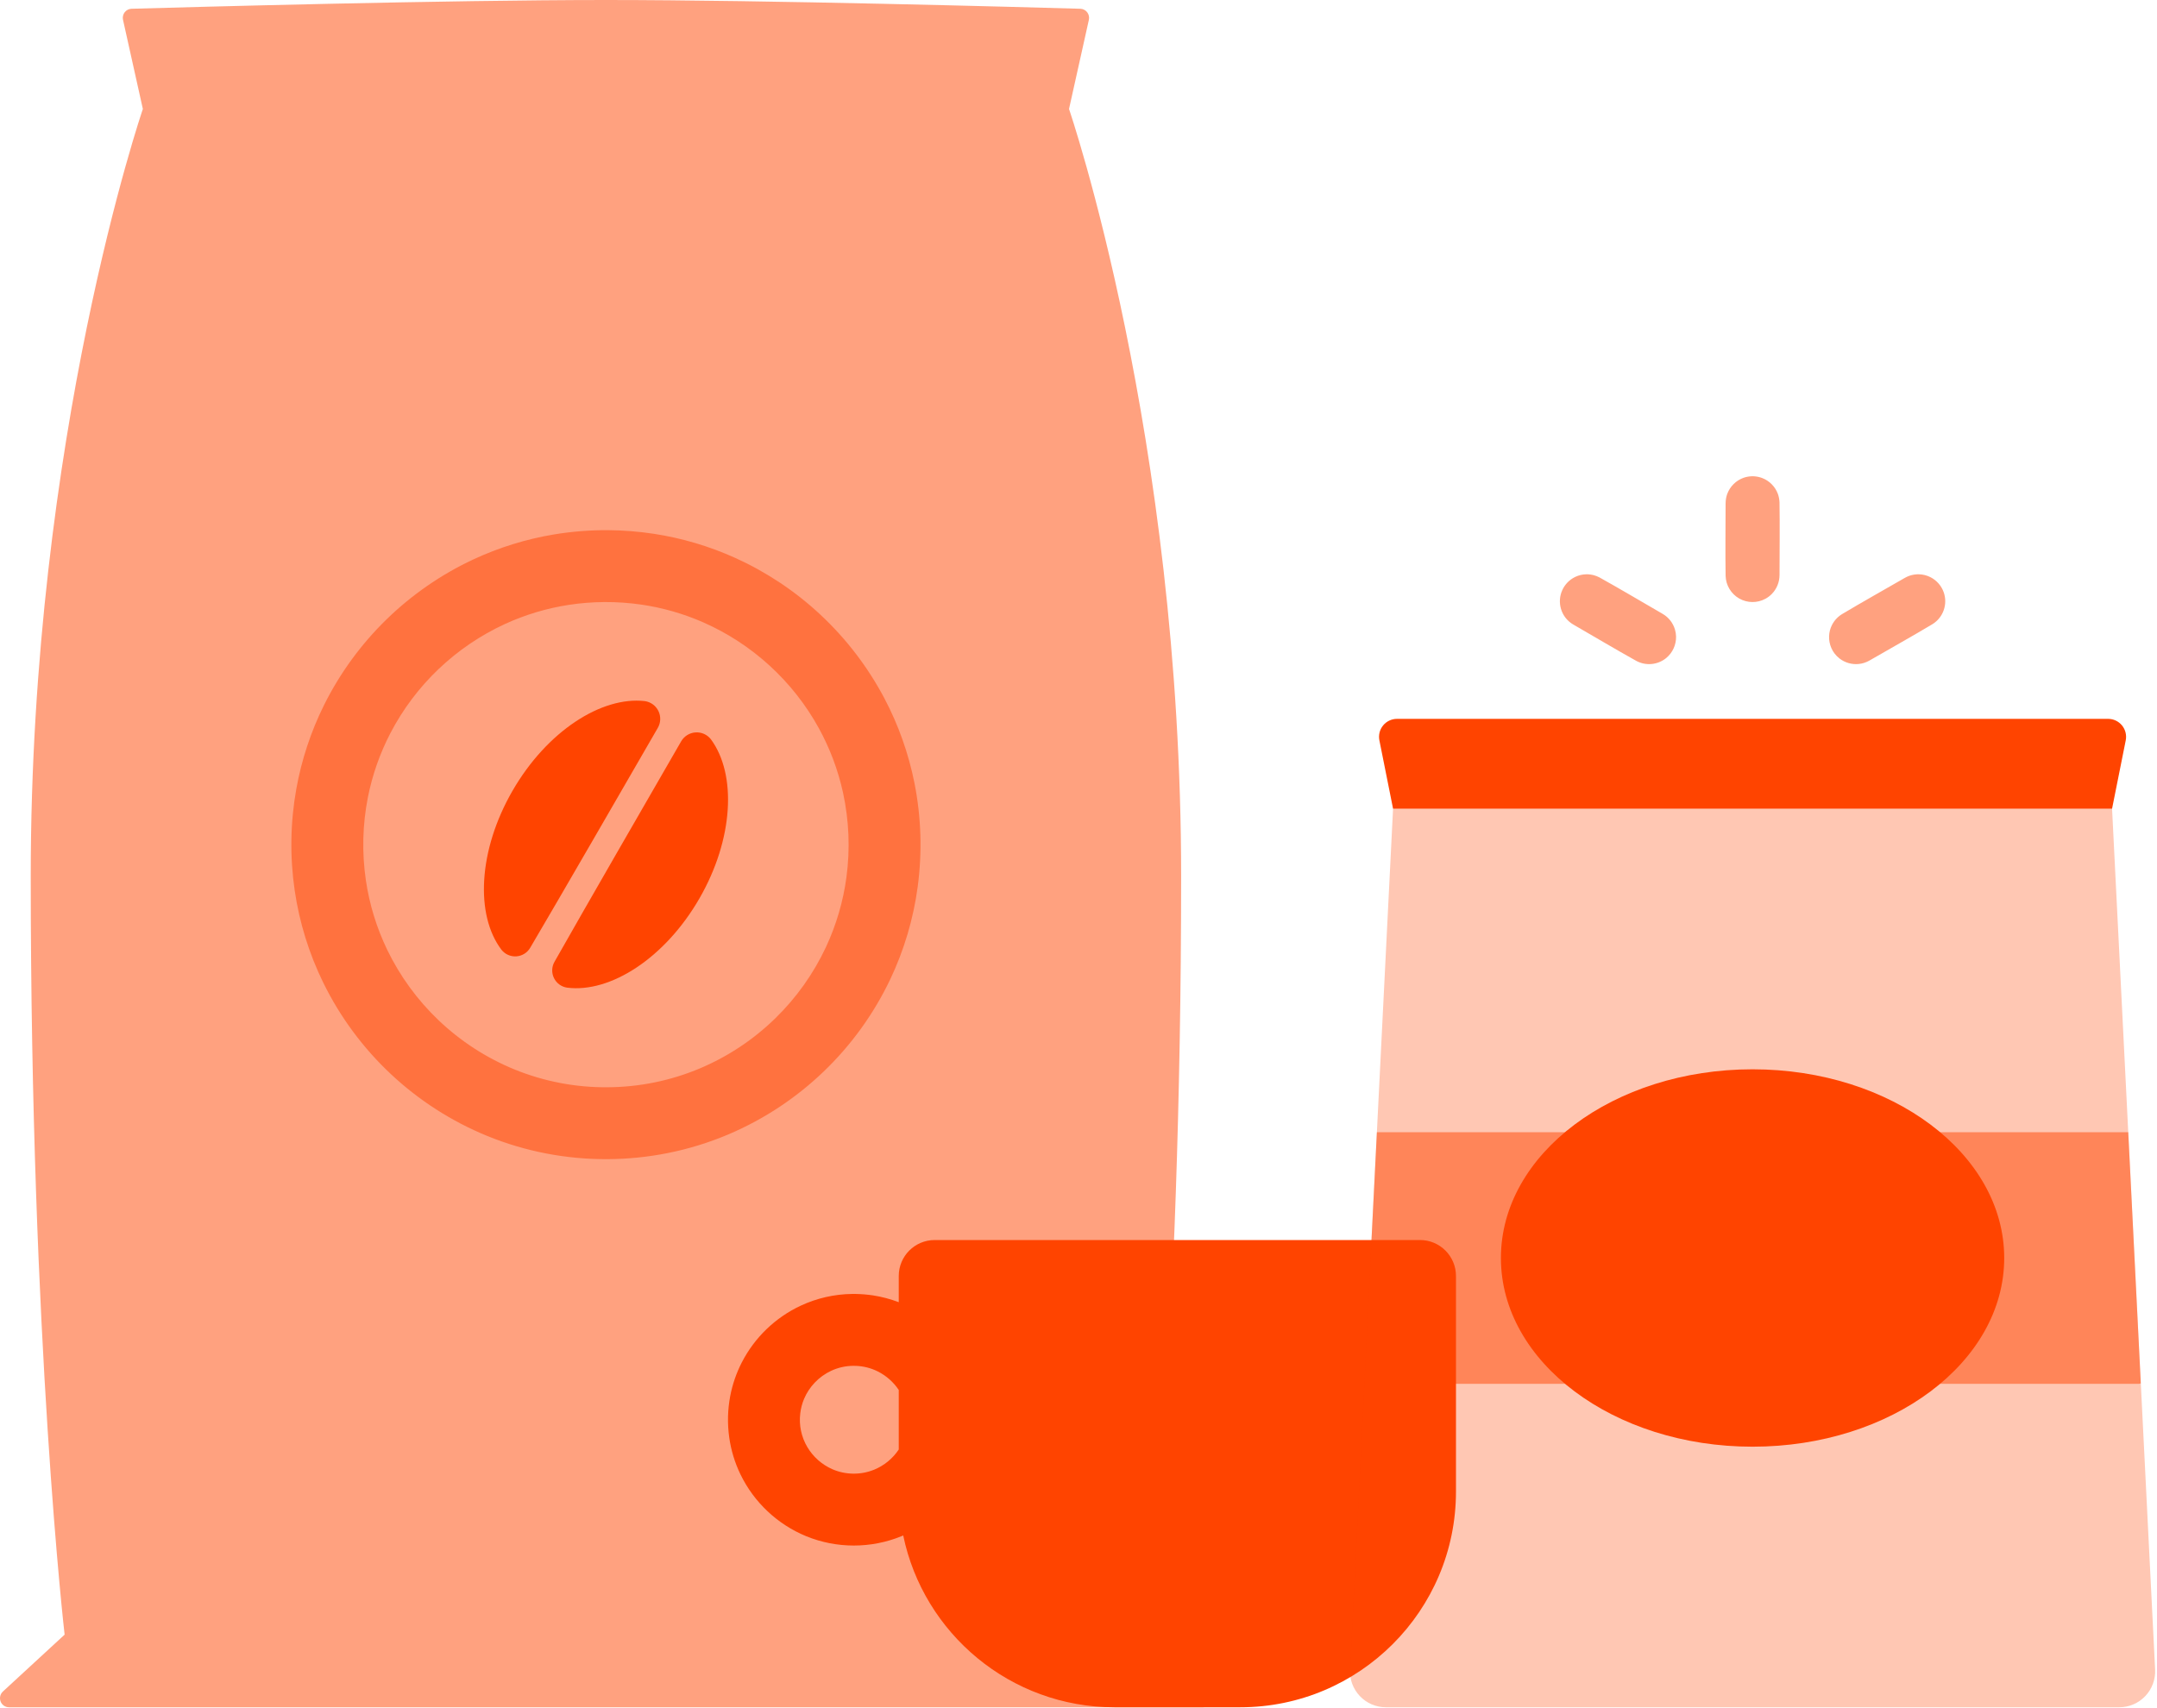
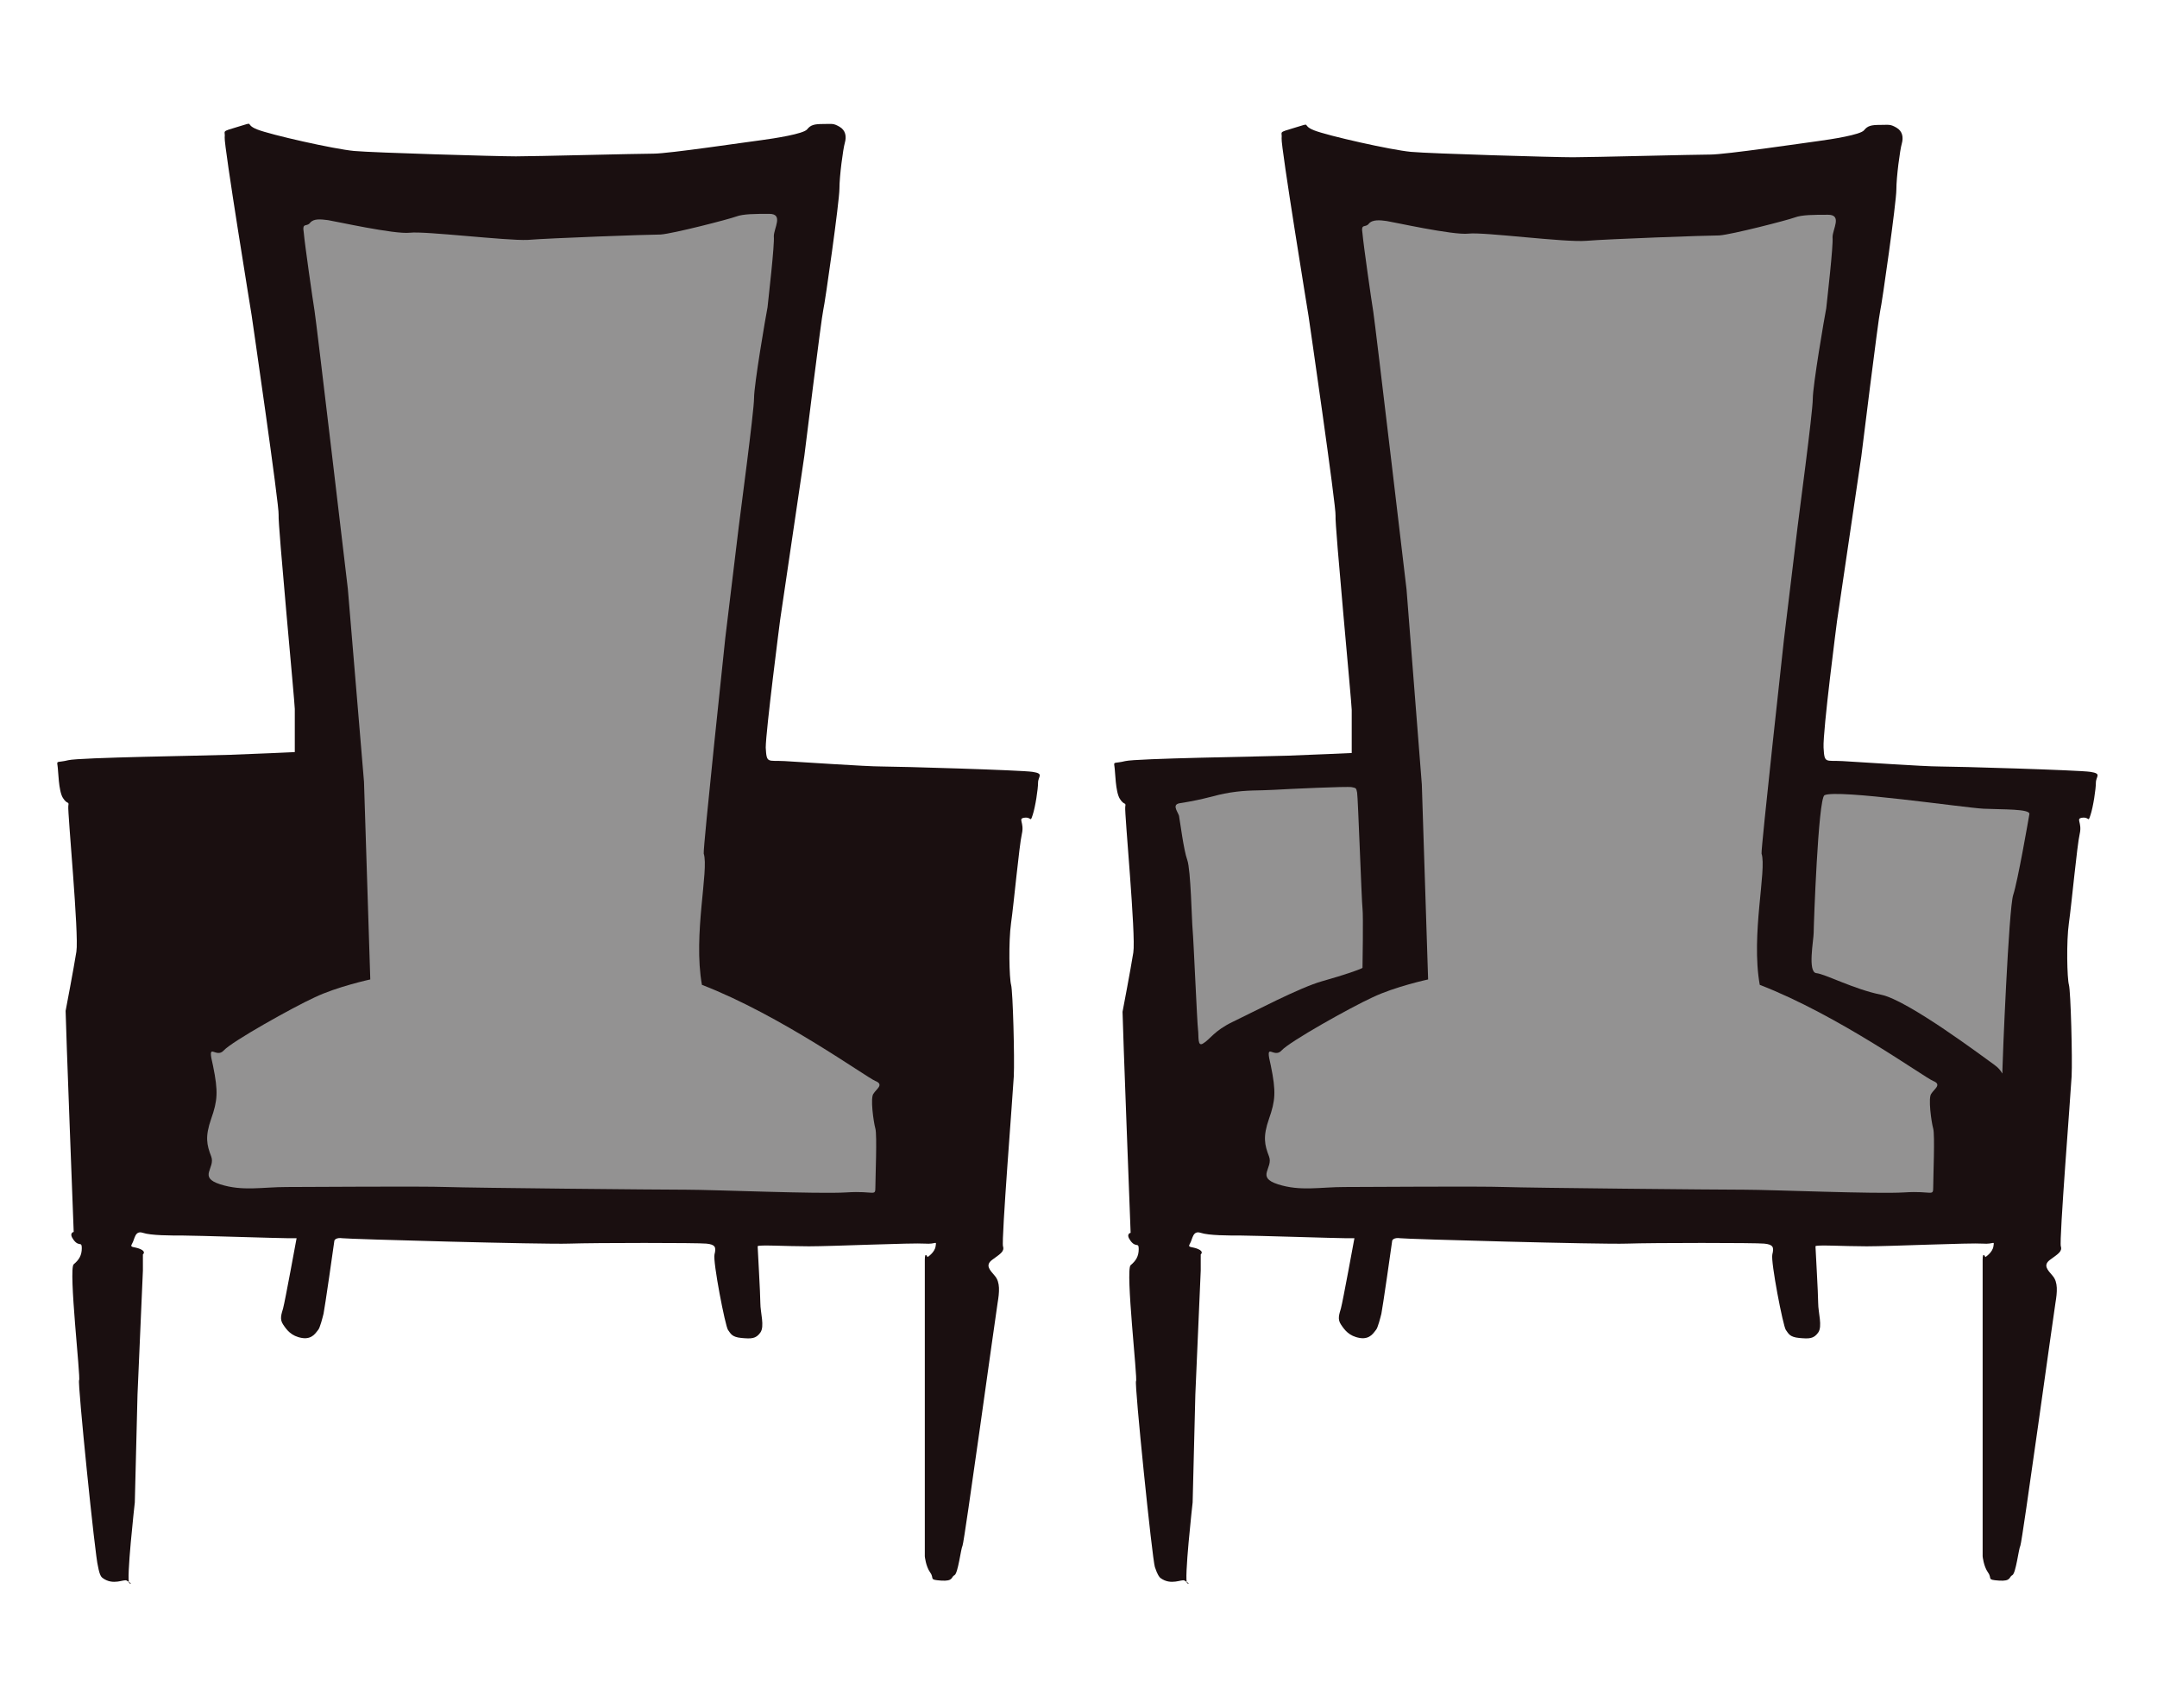
- <svg xmlns="http://www.w3.org/2000/svg" viewBox="0 0 240 190" fill-rule="evenodd" clip-rule="evenodd" stroke-linejoin="round" stroke-miterlimit="1.414">
-   <path fill="none" d="M0 0h240v190H0z" />
-   <clipPath id="a">
-     <path d="M0 0h240v190H0z" />
-   </clipPath>
-   <g clip-path="url(#a)" fill="#f40">
-     <path d="M67.42 0c17.84.002 46.565.797 52.787.975a.996.996 0 0 1 .761.391c.183.238.251.547.186.841l-2.209 9.921s12.475 36.373 12.475 85.399c0 51.875-3.768 84.388-3.768 84.388l6.862 6.328c.305.281.408.723.259 1.112a1 1 0 0 1-.933.645H1a.999.999 0 0 1-.932-.645 1.017 1.017 0 0 1 .258-1.112l6.863-6.328S3.42 149.402 3.42 97.527c0-49.026 12.475-85.399 12.475-85.399l-2.208-9.921a1.016 1.016 0 0 1 .185-.841.999.999 0 0 1 .761-.391C20.855.797 49.58.002 67.42 0z" fill-opacity=".5" />
-     <path d="M75.789 82.504a2 2 0 0 1 3.305-.236c2.89 3.909 2.535 11.121-1.281 17.732-3.817 6.611-9.886 10.524-14.707 9.915a1.938 1.938 0 0 1-1.404-2.889c2.985-5.292 11.049-19.26 14.087-24.522zm-2.598-1.5a1.997 1.997 0 0 0-1.448-2.98c-4.83-.548-10.898 3.365-14.715 9.976-3.817 6.611-4.171 13.823-1.234 17.694a1.94 1.94 0 0 0 3.205-.229c3.09-5.231 11.154-19.199 14.192-24.461z" />
-     <path d="M67.646 59.001a35.84 35.84 0 0 1 5.101.403 34.757 34.757 0 0 1 9.071 2.69 35.102 35.102 0 0 1 9.439 6.287 35.232 35.232 0 0 1 7.136 9.315 34.795 34.795 0 0 1 3.359 9.468c.75 3.782.869 7.688.358 11.51a34.796 34.796 0 0 1-3.052 10.303 35.178 35.178 0 0 1-18.02 17.271 34.727 34.727 0 0 1-6.781 2.083 35.11 35.11 0 0 1-6.611.668 34.87 34.87 0 0 1-13.45-2.587 35.15 35.15 0 0 1-18.229-17.053 34.824 34.824 0 0 1-3.176-10.249 35.304 35.304 0 0 1 .176-11.302 34.84 34.84 0 0 1 3.094-9.358 35.19 35.19 0 0 1 16.575-16.179 34.798 34.798 0 0 1 9.024-2.798 35.92 35.92 0 0 1 5.986-.472zm-.401 8c-1.32.012-2.637.111-3.942.311a26.788 26.788 0 0 0-7.132 2.138 27.194 27.194 0 0 0-12.725 12.125 26.821 26.821 0 0 0-2.51 7.145 27.276 27.276 0 0 0-.229 9.23 26.793 26.793 0 0 0 2.373 7.744 27.184 27.184 0 0 0 5.718 7.847 27.138 27.138 0 0 0 8.426 5.466 26.815 26.815 0 0 0 10.372 1.992 26.8 26.8 0 0 0 10.324-2.119 27.112 27.112 0 0 0 8.356-5.565 27.146 27.146 0 0 0 5.625-7.917 26.829 26.829 0 0 0 2.28-7.784 27.247 27.247 0 0 0-.379-9.387A26.823 26.823 0 0 0 91.086 81a27.198 27.198 0 0 0-12.865-11.751 26.795 26.795 0 0 0-6.851-1.962 27.64 27.64 0 0 0-4.125-.286z" fill-opacity=".5" fill-rule="nonzero" />
-     <path d="M158 138c2.208 0 4 1.792 4 4v24c0 13.246-10.754 24-24 24h-14c-11.575 0-21.247-8.212-23.503-19.122l-.207.087A14.007 14.007 0 0 1 95 172c-1.81 0-3.614-.35-5.29-1.035a14.092 14.092 0 0 1-7.329-6.898 13.924 13.924 0 0 1-1.245-4.11 14.102 14.102 0 0 1 .115-4.606c.248-1.293.681-2.55 1.282-3.722a14.072 14.072 0 0 1 6.553-6.32 13.92 13.92 0 0 1 5.733-1.308h.362c.653.013 1.304.062 1.95.16.98.15 1.943.406 2.869.76V142c0-2.208 1.792-4 4-4h54zm-58 16.686a6.092 6.092 0 0 0-2.342-2.066 5.908 5.908 0 0 0-2.421-.615c-.106-.004-.211-.005-.316-.004a5.913 5.913 0 0 0-2.449.556 6.045 6.045 0 0 0-1.814 1.307 6.022 6.022 0 0 0-1.19 1.807 5.913 5.913 0 0 0-.428 1.632 5.94 5.94 0 0 0 .787 3.737 6.084 6.084 0 0 0 2.778 2.463c.729.319 1.52.486 2.315.496a5.99 5.99 0 0 0 2.343-.44 6.056 6.056 0 0 0 2.737-2.245v-6.628z" />
+ <svg xmlns="http://www.w3.org/2000/svg" version="1.1" x="0px" y="0px" viewBox="0 0 240 190" style="enable-background:new 0 0 240 190;" xml:space="preserve">
+   <style type="text/css">
+ 	.st0{display:none;}
+ 	.st1{display:inline;}
+ 	.st2{fill-rule:evenodd;clip-rule:evenodd;fill:#282827;}
+ 	.st3{fill-rule:evenodd;clip-rule:evenodd;fill:#A80B0B;}
+ 	.st4{fill-rule:evenodd;clip-rule:evenodd;fill:#AE2024;}
+ 	.st5{fill-rule:evenodd;clip-rule:evenodd;fill:none;stroke:#3F4040;stroke-miterlimit:10;}
+ 	.st6{opacity:0.53;fill-rule:evenodd;clip-rule:evenodd;fill:#660000;}
+ 	.st7{fill:none;stroke:#3F4040;stroke-miterlimit:10;}
+ 	.st8{fill-rule:evenodd;clip-rule:evenodd;fill:#939292;}
+ 	.st9{fill-rule:evenodd;clip-rule:evenodd;fill:#1A0F10;}
+ </style>
+   <g id="Layer_1" class="st0">
+     <g class="st1">
+       <path class="st2" d="M132.2,172.9c1.2,0.9,2.1,0.7,2.4,0.5c1-0.5,1.1-0.9,1.1-1.7c0-2.4,0-7,0-7l0.3-11.6l0.6-13.3V138    c0,0,0-0.4-0.3-0.6c-0.6-0.4-1.2-0.1-0.9-0.6s0.3-1.4,1.2-1.2s3,0.3,4.4,0.3c1.4,0,10.4,0.3,11.3,0.3c1,0,0.9,0,0.9,0    s-1.2,6.9-1.5,7.5c-0.2,0.6-0.4,1.1,0,1.7c0.4,0.6,0.8,1.2,2,1.5s1.5-0.7,1.7-0.9c0.2-0.2,0.5-1.3,0.6-1.7    c0.1-0.4,1.2-7.7,1.2-7.8c0-0.1,0.2-0.3,0.9-0.3c0.7,0.1,21.5,0.7,24.4,0.6c2.9-0.1,13.8-0.1,14.8,0c1,0.1,1.1,0.4,0.9,1.2    s1.1,7.8,1.5,8.1c0.3,0.4,0.4,0.8,1.5,0.9c1,0.1,1.5,0.1,2-0.6c0.5-0.7,0-2.1,0-3.2c0-1-0.3-5.9-0.3-6.1c0-0.2,3,0,5.5,0    c2.5,0,11.2-0.4,12.5-0.3c1.2,0.1,1.2-0.3,1.2,0.3s-0.7,1.1-0.7,1.1s-0.4,0.2-0.4,0.4c0,0.9,0,31.9,0,31.9s-0.1,1.1,0.3,1.7    c0.4,0.6,0.6,0.8,1.4,0.9c1.3,0.2,1.5-0.5,1.8-0.8c0.3-0.3,0.5-2.4,0.5-3c0-0.5,3.5-25,3.8-26.1c0.2-1.1,0.3-2.3-0.3-2.9    c-0.6-0.6-1.1-1.2-0.3-1.7c0.8-0.5,1.2-1.2,1.1-1.9c0-0.6,1.1-16,1.2-17.8s-0.1-9.2-0.3-9.9s-0.2-4.7,0-6.7c0.2-2,0.8-8.3,1.2-9.6    c0.3-1.2-0.5-1.6,0.3-1.7c0.8-0.1,0.6,0.5,0.9-0.3c0.3-0.8,0.6-2.8,0.6-3.5c0-0.7,0.7-0.9-0.6-1.2c-1.2-0.2-14.5-0.6-16.2-0.6    c-1.7,0-8.6-0.5-10.4-0.6s-1.9,0.3-2-1.5c-0.1-1.7,1.5-13.6,1.5-13.6l2.6-17.7c0,0,1.8-14.9,2-15.7s1.7-11.7,1.7-13.1    c0-1.4,0.4-4.2,0.6-4.9c0.2-0.7,0.1-1.4-0.6-1.7c-0.7-0.4-0.8-0.3-1.7-0.3s-1.3,0.1-1.7,0.6c-0.4,0.5-3.4,1-4.9,1.2    c-1.5,0.2-9.9,1.4-11.6,1.5S178.6,20,176.5,20c-2,0-15.3-0.4-17.4-0.6s-9-1.8-10.4-2.3c-1.5-0.6-0.1-0.8-2-0.3    c-1.9,0.6-1.3,0.4-1.5,1.2c-0.1,0.7,2.9,19.1,2.9,19.1s3,20.6,2.9,21.5c-0.1,0.9,1.7,20.2,1.7,20.9c0,0.7,0,4.6,0,4.6    s-4.2,0.2-7,0.3c-2.8,0.1-16.2,0.3-17.4,0.6c-1.2,0.3-1.3,0-1.2,0.6c0.1,0.6,0.1,2.7,0.6,3.5s0.7,0.3,0.6,0.9s1.2,13.8,0.9,15.7    c-0.3,1.8-1.2,6.4-1.2,6.4c0,1.1,0.8,22.2,0.8,22.2s0,1.7-0.1,2.3c-0.1,0.9,1.1,0.3,1,1c0,0.8-0.3,1.3-0.9,1.7    c-0.6,0.5,0.8,12.3,0.6,12.5c-0.2,0.2,1.7,19.1,2,20S132.1,172.8,132.2,172.9z" />
+       <path class="st3" d="M134.8,88.5c2.9-0.5,3.5-0.8,5.3-1.1c1.8-0.3,2.8-0.2,4.4-0.3c1.6-0.1,7.6-0.3,8-0.3c0.5,0.1,0.5,0.1,0.6,0.6    c0.1,0.5,0.5,11.2,0.6,11.9c0,0.7,0,6,0,6.1c0,0.1-1.8,0.8-4.2,1.4s-7.2,3.2-9.1,4.2c-2,0.9-2.4,1.8-3,2.2    c-0.6,0.4-0.5-0.7-0.6-1.4c-0.1-0.7-0.4-9.3-0.6-10.3c-0.1-1-0.2-6.2-0.6-7.2c-0.4-1-0.8-4-0.8-4.4    C134.7,89.5,134,88.7,134.8,88.5z" />
+       <path class="st3" d="M201.9,87.7c1.3-0.6,14.4,1.3,16.4,1.4c1.9,0.1,4.8,0,4.7,0.6c-0.1,0.5-1.2,6.9-1.7,8.3    c-0.5,1.4-1.1,17.3-1.1,18c0,0.7,0.1,0.1-0.8-0.6s-8.8-6.7-11.6-7.2c-2.8-0.6-5.7-2.1-6.7-2.2c-0.9-0.1-0.3-3.4-0.3-4.2    C200.8,101.1,201.3,88,201.9,87.7z" />
+       <path class="st4" d="M157.3,106.3c0,0-4.2,0.8-7,2c-2.8,1.1-10.5,4.9-11.5,5.9c-1,1-2.1-1.2-1.4,1.7c0.7,2.9,0.5,3.8-0.3,5.9    s-0.5,2.9,0,4.2c0.5,1.3-1.7,2.3,1.1,3.1c2.8,0.8,5.4,0.3,8.4,0.3c3,0,16.9-0.1,20.1,0c3.2,0.1,26.9,0.3,30.2,0.3    c3.3,0,16.6,0.5,20.1,0.3s3.7,0.5,3.6-0.6c0-1,0.3-5.8,0-6.4c-0.3-0.7-0.6-3.5-0.3-3.9c0.3-0.5,1.4-1,0.3-1.4    c-1.1-0.4-11.9-7.3-21.8-10.6c-1.1-5.6,0.8-12.7,0.3-14.5c-0.1-0.3,2.8-23.8,2.8-23.8s1.6-11.5,1.7-12.3s2-12.8,2-14.3    c0-1.5,1.5-9.1,1.7-10.1c0.2-1,0.9-7,0.8-7.8s1.2-2.5-0.6-2.5c-1.8,0-3.3,0-4.2,0.3c-0.9,0.3-7.9,1.9-9.5,2    c-1.6,0-14.1,0.4-16.8,0.6c-2.7,0.1-12.9-1-14.8-0.8s-9.5-1.3-10.3-1.4c-0.9-0.1-1.8-0.2-2.2,0.3c-0.4,0.5-1-0.1-0.8,1.1    c0.1,1.2,1.2,7.5,1.4,8.7c0.2,1.2,4.2,30.8,4.2,30.8l2,21.5L157.3,106.3z" />
+       <path class="st5" d="M158.3,106.2c0,0-3.5,0.7-6.4,1.9c-2.7,1-4.4,1.9-7.7,3.7c-0.6,0.3-3.7,1.5-3.8,4.5c-0.2,2.9,0.1,2.7,0.2,4.8    c0.1,2.5,0,2.6,0,3.9c0,1.1,0.2,1.9,0.4,2.4c0.1,0.2,0.3,0.5,0.6,0.5c3.6,0.3,6.5,0.1,9.3,0.1c2.8,0,13.1,0.1,16.1,0.2    c3,0.1,24.4,0.3,27.5,0.3s14.9,0.1,18.1,0c2.5,0,3.1-0.2,3.1-0.4c-0.1-1.5-0.2-4.6-0.2-5.8c0-0.9,0-3.4-0.1-4.1    c0-0.9,0.3-1.8-0.7-2.2c-1-0.4-9.5-6.3-18.4-9.5c-1-5.4,0.8-12.3,0.3-14.1c-0.1-0.3,2.5-23.1,2.5-23.1s1.5-11.1,1.5-12    c0.1-0.8,1.8-12.4,1.8-13.9c0-1.5,1.4-8.8,1.5-9.8c0.1-1,0.8-6.8,0.8-7.6s1.1-2.4-0.5-2.4c-1.6,0-3,0-3.8,0.3    c-0.9,0.3-7.2,1.9-8.6,1.9s-12.8,0.4-15.3,0.5c-2.4,0.1-11.7-1-13.5-0.8s-8.6-1.3-9.4-1.4c-0.8-0.1-1.7-0.2-2,0.3    c-0.4,0.5-0.9-0.1-0.8,1.1c0.1,1.2,1.1,7.2,1.3,8.4c0.2,1.2,3.8,29.9,3.8,29.9l1.8,20.9L158.3,106.2z" />
+       <path class="st6" d="M215.5,127.5c0,0.5-0.4,0.9-0.9,0.9l-72.9-0.6c-0.5,0-0.9-0.4-0.9-0.9l-0.3-8.7c0-0.4,0.3-0.7,0.7-0.7H214    c0.6,0,1.2,0.5,1.2,1.1L215.5,127.5z" />
+       <line class="st7" x1="142.7" y1="121.3" x2="212.4" y2="121.3" />
+       <line class="st7" x1="160.5" y1="106.1" x2="193.6" y2="106.3" />
+       <line class="st7" x1="143" y1="124.8" x2="212.7" y2="124.8" />
+     </g>
+     <g class="st1">
+       <path class="st2" d="M14.1,172.9c1.2,0.9,2.1,0.7,2.4,0.5c1-0.5,1.1-0.9,1.1-1.7c0-2.4,0-7,0-7l0.3-11.6l0.6-13.3V138    c0,0,0-0.4-0.3-0.6c-0.6-0.4-1.2-0.1-0.9-0.6c0.3-0.5,0.3-1.4,1.2-1.2c0.8,0.3,3,0.3,4.4,0.3c1.4,0,10.4,0.3,11.3,0.3    c1,0,0.9,0,0.9,0s-1.2,6.9-1.5,7.5c-0.2,0.6-0.4,1.1,0,1.7c0.4,0.6,0.8,1.2,2,1.5s1.5-0.7,1.7-0.9c0.2-0.2,0.5-1.3,0.6-1.7    s1.2-7.7,1.2-7.8c0-0.1,0.2-0.3,0.9-0.3c0.7,0.1,21.5,0.7,24.4,0.6c2.9-0.1,13.8-0.1,14.8,0c1,0.1,1.1,0.4,0.9,1.2    c-0.2,0.8,1.1,7.8,1.5,8.1c0.3,0.4,0.4,0.8,1.5,0.9c1,0.1,1.5,0.1,2-0.6c0.5-0.7,0-2.1,0-3.2c0-1-0.3-5.9-0.3-6.1c0-0.2,3,0,5.5,0    s11.2-0.4,12.5-0.3s1.2-0.3,1.2,0.3c-0.1,0.6-0.7,1.1-0.7,1.1s-0.4,0.2-0.4,0.4c0,0.9,0,31.9,0,31.9s-0.1,1.1,0.3,1.7    c0.4,0.6,0.6,0.8,1.4,0.9c1.3,0.2,1.5-0.5,1.8-0.8c0.3-0.3,0.5-2.4,0.5-3c0-0.5,3.5-25,3.8-26.1c0.2-1.1,0.3-2.3-0.3-2.9    c-0.6-0.6-1.1-1.2-0.3-1.7s1.2-1.2,1.1-1.9c0-0.6,1.1-16,1.2-17.8c0.1-1.9-0.1-9.2-0.3-9.9s-0.2-4.7,0-6.7c0.2-2,0.8-8.3,1.2-9.6    s-0.5-1.6,0.3-1.7c0.8-0.1,0.6,0.5,0.9-0.3c0.3-0.8,0.6-2.8,0.6-3.5c0-0.7,0.7-0.9-0.6-1.2c-1.2-0.2-14.5-0.6-16.2-0.6    s-8.6-0.5-10.4-0.6s-1.9,0.3-2-1.5c-0.1-1.7,1.5-13.6,1.5-13.6l2.6-17.7c0,0,1.8-14.9,2-15.7c0.2-0.8,1.7-11.7,1.7-13.1    c0-1.4,0.4-4.2,0.6-4.9c0.2-0.7,0.1-1.4-0.6-1.7c-0.7-0.4-0.8-0.3-1.7-0.3c-0.9,0-1.3,0.1-1.7,0.6c-0.4,0.5-3.4,1-4.9,1.2    s-9.9,1.4-11.6,1.5c-1.7,0-12.8,0.3-14.8,0.3c-2,0-15.3-0.4-17.4-0.6c-2.1-0.2-9-1.8-10.4-2.3c-1.5-0.6-0.1-0.8-2-0.3    s-1.3,0.4-1.5,1.2c-0.1,0.7,2.9,19.1,2.9,19.1s3,20.6,2.9,21.5c-0.1,0.9,1.7,20.2,1.7,20.9c0,0.7,0,4.6,0,4.6s-4.2,0.2-7,0.3    c-2.8,0.1-16.2,0.3-17.4,0.6s-1.3,0-1.2,0.6c0.1,0.6,0.1,2.7,0.6,3.5s0.7,0.3,0.6,0.9c-0.1,0.6,1.2,13.8,0.9,15.7    c-0.3,1.8-1.2,6.4-1.2,6.4c0,1.1,0.8,22.2,0.8,22.2s0,1.7-0.1,2.3c-0.1,0.9,1.1,0.3,1,1c0,0.8-0.3,1.3-0.9,1.7    c-0.6,0.5,0.8,12.3,0.6,12.5c-0.2,0.2,1.7,19.1,2,20C13.8,172.6,14,172.8,14.1,172.9z" />
+       <path class="st3" d="M16.7,88.5c2.9-0.5,3.5-0.8,5.3-1.1c1.8-0.3,2.8-0.2,4.4-0.3s7.6-0.3,8-0.3S35,87,35,87.4    c0.1,0.5,0.5,11.2,0.6,11.9c0,0.7,0,6,0,6.1c0,0.1-1.8,0.8-4.2,1.4s-7.2,3.2-9.1,4.2c-2,0.9-2.4,1.8-3,2.2s-0.5-0.7-0.6-1.4    s-0.4-9.3-0.6-10.3c-0.1-1-0.2-6.2-0.6-7.2c-0.4-1-0.8-4-0.8-4.4C16.7,89.5,15.9,88.7,16.7,88.5z" />
+       <path class="st3" d="M83.9,87.7c1.3-0.6,14.4,1.3,16.4,1.4s4.8,0,4.7,0.6c-0.1,0.5-1.2,6.9-1.7,8.3c-0.5,1.4-1.1,17.3-1.1,18    c0,0.7,0.1,0.1-0.8-0.6c-0.9-0.7-8.8-6.7-11.6-7.2c-2.8-0.6-5.7-2.1-6.7-2.2c-0.9-0.1-0.3-3.4-0.3-4.2    C82.8,101.1,83.2,88,83.9,87.7z" />
+       <path class="st4" d="M39.2,106.3c0,0-4.2,0.8-7,2c-2.8,1.1-10.5,4.9-11.5,5.9c-1,1-2.1-1.2-1.4,1.7c0.7,2.9,0.5,3.8-0.3,5.9    s-0.5,2.9,0,4.2s-1.7,2.3,1.1,3.1s5.4,0.3,8.4,0.3s16.9-0.1,20.1,0c3.2,0.1,26.9,0.3,30.2,0.3c3.3,0,16.6,0.5,20.1,0.3    s3.7,0.5,3.6-0.6c0-1,0.3-5.8,0-6.4c-0.3-0.7-0.6-3.5-0.3-3.9c0.3-0.5,1.4-1,0.3-1.4c-1.1-0.4-11.9-7.3-21.8-10.6    c-1.1-5.6,0.8-12.7,0.3-14.5C81.1,92,84,68.5,84,68.5s1.6-11.5,1.7-12.3s2-12.8,2-14.3c0-1.5,1.5-9.1,1.7-10.1    c0.2-1,0.9-7,0.8-7.8c0-0.9,1.2-2.5-0.6-2.5c-1.8,0-3.3,0-4.2,0.3c-0.9,0.3-7.9,1.9-9.5,2s-14.1,0.4-16.8,0.6s-12.9-1-14.8-0.8    s-9.5-1.3-10.3-1.4c-0.9-0.1-1.8-0.2-2.2,0.3c-0.4,0.5-1-0.1-0.8,1.1s1.2,7.5,1.4,8.7c0.2,1.2,4.2,30.8,4.2,30.8l2,21.5    L39.2,106.3z" />
+       <path class="st5" d="M40.3,106.2c0,0-3.5,0.7-6.4,1.9c-2.7,1-4.4,1.9-7.7,3.7c-0.6,0.3-3.7,1.5-3.8,4.5c-0.2,2.9,0.1,2.7,0.2,4.8    c0.1,2.5,0,2.6,0,3.9c0,1.1,0.2,1.9,0.4,2.4c0.1,0.2,0.3,0.5,0.6,0.5c3.6,0.3,6.5,0.1,9.3,0.1c2.8,0,13.1,0.1,16.1,0.2    c3,0.1,24.4,0.3,27.5,0.3s14.9,0.1,18.1,0c2.5,0,3.1-0.2,3.1-0.4c-0.1-1.5-0.2-4.6-0.2-5.8c0-0.9,0-3.4-0.1-4.1    c0-0.9,0.3-1.8-0.7-2.2c-1-0.4-9.5-6.3-18.4-9.5c-1-5.4,0.8-12.3,0.3-14.1c-0.1-0.3,2.5-23.1,2.5-23.1s1.5-11.1,1.5-12    c0.1-0.8,1.8-12.4,1.8-13.9c0-1.5,1.4-8.8,1.5-9.8c0.1-1,0.8-6.8,0.8-7.6s1.1-2.4-0.5-2.4c-1.6,0-3,0-3.8,0.3    c-0.9,0.3-7.2,1.9-8.6,1.9c-1.5,0-12.8,0.4-15.3,0.5c-2.4,0.1-11.7-1-13.5-0.8s-8.6-1.3-9.4-1.4c-0.8-0.1-1.7-0.2-2,0.3    c-0.4,0.5-0.9-0.1-0.8,1.1c0.1,1.2,1.1,7.2,1.3,8.4c0.2,1.2,3.8,29.9,3.8,29.9l1.8,20.9L40.3,106.2z" />
+       <path class="st6" d="M97.5,127.5c0,0.5-0.4,0.9-0.9,0.9l-72.9-0.6c-0.5,0-0.9-0.4-0.9-0.9l-0.3-8.7c0-0.4,0.3-0.7,0.7-0.7h72.7    c0.6,0,1.2,0.5,1.2,1.1L97.5,127.5z" />
+       <line class="st7" x1="24.7" y1="121.3" x2="94.4" y2="121.3" />
+       <line class="st7" x1="42.4" y1="106.1" x2="75.6" y2="106.3" />
+       <line class="st7" x1="25" y1="124.8" x2="94.7" y2="124.8" />
+     </g>
+   </g>
+   <g id="Layer_2">
+     <path class="st8" d="M28.5,91.9c3.2-0.5,3.8-0.9,5.7-1.2c1.9-0.3,3.1-0.2,4.8-0.3s8.2-0.4,8.7-0.3c0.5,0.1,0.5,0.1,0.6,0.6   c0.1,0.5,0.5,12.1,0.6,12.9c0.1,0.8,0,6.5,0,6.6s-2,0.8-4.5,1.5c-2.5,0.7-7.8,3.5-9.9,4.5c-2.1,1-2.6,2-3.3,2.4   c-0.7,0.5-0.5-0.8-0.6-1.5c-0.1-0.7-0.5-10.1-0.6-11.1c-0.1-1-0.2-6.7-0.6-7.8s-0.8-4.3-0.9-4.8C28.5,92.9,27.7,92.1,28.5,91.9z" />
    <g>
-       <path d="M235 90h-80l-4.79 95.8a4 4 0 0 0 3.995 4.2h81.59a3.998 3.998 0 0 0 3.995-4.2L235 90z" fill-opacity=".3" />
-       <path d="M151.802 153.96L153.2 126h83.6l1.398 27.96-.198.04h-86l-.198-.04z" fill-opacity=".5" />
-       <path d="M236.522 82.392A2.001 2.001 0 0 0 234.56 80h-79.12a2 2 0 0 0-1.962 2.392L155 90h80l1.522-7.608z" />
-       <ellipse cx="195" cy="140" rx="28" ry="21" />
-       <path d="M176.682 63.912c.212.012.421.04.626.092.236.061.459.152.674.264 2.356 1.313 4.672 2.695 7.007 4.044a2.992 2.992 0 0 1 1.373 1.734c.079.261.121.532.127.804a3.026 3.026 0 0 1-1.102 2.384 3.006 3.006 0 0 1-3.318.318c-2.356-1.313-4.672-2.696-7.008-4.044a2.977 2.977 0 0 1-1.373-1.734 3.004 3.004 0 0 1 1.587-3.574 2.98 2.98 0 0 1 1.226-.289c.09-.001.09-.001.181.001zm36.817-.001a2.978 2.978 0 0 1 1.307.329 3.02 3.02 0 0 1 1.459 1.663 3.002 3.002 0 0 1-1.248 3.559c-2.315 1.383-4.671 2.698-7.006 4.046a3.034 3.034 0 0 1-1.199.387 3.018 3.018 0 0 1-2.128-.605 3.04 3.04 0 0 1-.572-.578 3.023 3.023 0 0 1-.499-2.579 3.014 3.014 0 0 1 1.32-1.775c2.315-1.383 4.67-2.698 7.006-4.046.159-.089.321-.167.493-.228.286-.102.583-.155.886-.172.091-.002.09-.002.181-.001zm-18.353-10.907c.325.021.642.083.946.202a3.02 3.02 0 0 1 1.72 1.748c.113.306.171.624.186.949.044 2.699.002 5.398.002 8.097a3.016 3.016 0 0 1-.862 2.104 2.99 2.99 0 0 1-.694.526 3 3 0 0 1-4.442-2.533C191.958 61.399 192 58.699 192 56c.006-.358.063-.71.188-1.046a3.022 3.022 0 0 1 1.811-1.782c.308-.109.627-.161.952-.172.098 0 .097 0 .195.004z" fill-opacity=".5" />
+       <path class="st9" d="M11.4,175.6c1.2,0.9,2.4,0.1,2.7,0.3c0.3,0.2,0.7,0.4,0.3,0.3c-0.4-0.1,0.6-9,0.6-9l0.3-12l0.6-13.8v-1.8    c0,0,0.4-0.3-0.3-0.6s-1.2-0.1-0.9-0.6s0.3-1.5,1.2-1.2c0.9,0.3,3.1,0.3,4.5,0.3c1.4,0,10.7,0.3,11.7,0.3c1,0,0.9,0,0.9,0    s-1.3,7.1-1.5,7.8c-0.2,0.7-0.4,1.2,0,1.8c0.4,0.6,0.9,1.3,2.1,1.5c1.2,0.2,1.6-0.7,1.8-0.9s0.5-1.4,0.6-1.8    c0.1-0.4,1.2-8,1.2-8.1s0.2-0.4,0.9-0.3s22.3,0.7,25.2,0.6c3-0.1,14.3-0.1,15.3,0c1,0.1,1.1,0.4,0.9,1.2c-0.2,0.8,1.2,8,1.5,8.4    s0.4,0.8,1.5,0.9c1.1,0.1,1.6,0.1,2.1-0.6c0.5-0.7,0-2.2,0-3.3c0-1-0.3-6.1-0.3-6.3c0-0.2,3.1,0,5.7,0c2.6,0,11.6-0.4,12.9-0.3    c1.3,0.1,1.3-0.4,1.2,0.3c-0.1,0.7-0.9,1.2-0.9,1.2s-0.3-0.7-0.3,0.3c0,1,0,33,0,33s0.1,1.1,0.6,1.8c0.5,0.7-0.2,0.8,1.2,0.9    c1.4,0.1,1.1-0.4,1.5-0.6c0.4-0.2,0.7-2.9,0.9-3.3c0.2-0.4,3.7-25.8,3.9-27s0.3-2.3-0.3-3c-0.6-0.7-1.1-1.2-0.3-1.8    c0.8-0.6,1.4-0.9,1.2-1.5c-0.2-0.6,1.1-17,1.2-18.9c0.1-2-0.1-9.5-0.3-10.2c-0.2-0.7-0.3-4.8,0-6.9c0.3-2.1,0.9-8.6,1.2-9.9    c0.3-1.3-0.5-1.7,0.3-1.8c0.8-0.1,0.6,0.6,0.9-0.3c0.3-0.9,0.6-2.9,0.6-3.6c0-0.7,0.7-1-0.6-1.2c-1.3-0.2-15-0.6-16.8-0.6    s-8.9-0.5-10.8-0.6c-1.9-0.1-2,0.3-2.1-1.5C85.2,81.4,86.8,69,86.8,69l2.7-18.3c0,0,1.9-15.4,2.1-16.2s1.8-12.1,1.8-13.5    c0-1.4,0.4-4.4,0.6-5.1c0.2-0.7,0.1-1.4-0.6-1.8s-0.8-0.3-1.8-0.3s-1.4,0.1-1.8,0.6c-0.4,0.5-3.6,1-5.1,1.2    c-1.6,0.2-10.3,1.5-12,1.5s-13.2,0.3-15.3,0.3c-2.1,0-15.8-0.4-18-0.6c-2.2-0.2-9.3-1.8-10.8-2.4c-1.5-0.6-0.1-0.9-2.1-0.3    s-1.4,0.4-1.5,1.2c-0.1,0.8,3,19.8,3,19.8s3.1,21.3,3,22.2c-0.1,0.9,1.8,20.9,1.8,21.6c0,0.7,0,4.8,0,4.8s-4.3,0.2-7.2,0.3    c-2.9,0.1-16.8,0.3-18,0.6c-1.2,0.3-1.3,0-1.2,0.6c0.1,0.6,0.1,2.8,0.6,3.6s0.7,0.3,0.6,0.9c-0.1,0.6,1.2,14.3,0.9,16.2    s-1.2,6.6-1.2,6.6c0,1.1,0.9,24.6,0.9,24.6s-0.6,0.1,0,0.9c0.6,0.8,0.9,0.1,0.9,0.9s-0.3,1.3-0.9,1.8c-0.6,0.5,0.8,12.8,0.6,12.9    s1.8,19.8,2.1,20.7C11.1,175.4,11.3,175.5,11.4,175.6z" />
+       <path class="st8" d="M41.2,109c0,0-3.7,0.8-6.2,2c-2.4,1.1-9.2,4.9-10.1,5.9c-0.9,1-1.9-1.2-1.2,1.7c0.6,2.9,0.5,3.9-0.2,5.9    c-0.7,2-0.5,2.9,0,4.2c0.5,1.3-1.5,2.3,1,3.1c2.5,0.8,4.7,0.3,7.4,0.3s14.9-0.1,17.8,0s23.7,0.3,26.7,0.3c3,0,14.7,0.5,17.8,0.3    c3.1-0.2,3.2,0.5,3.2-0.6c0-1,0.2-5.8,0-6.5c-0.2-0.7-0.6-3.5-0.2-3.9c0.3-0.5,1.2-1,0.2-1.4c-1-0.4-10.5-7.3-19.3-10.7    c-1-5.6,0.8-12.8,0.2-14.6C78.2,94.5,80.7,71,80.7,71s1.4-11.5,1.5-12.4c0.1-0.9,1.7-12.8,1.7-14.3c0-1.5,1.3-9.1,1.5-10.1    c0.1-1,0.8-7,0.7-7.9c0-0.9,1.1-2.5-0.5-2.5s-2.9,0-3.7,0.3c-0.8,0.3-7,1.9-8.4,2c-1.4,0-12.4,0.4-14.8,0.6    c-2.4,0.1-11.4-1-13.1-0.8c-1.7,0.2-8.4-1.3-9.1-1.4c-0.8-0.1-1.6-0.2-2,0.3c-0.4,0.5-0.9-0.1-0.7,1.1c0.1,1.2,1,7.5,1.2,8.7    c0.2,1.2,3.7,30.9,3.7,30.9L40.5,87L41.2,109z" />
+     </g>
+     <g>
+       <path class="st9" d="M129.1,175.6c1.2,0.9,2.4,0.1,2.7,0.3c0.3,0.2,0.7,0.4,0.3,0.3c-0.4-0.1,0.6-9,0.6-9l0.3-12l0.6-13.8v-1.8    c0,0,0.4-0.3-0.3-0.6s-1.2-0.1-0.9-0.6s0.3-1.5,1.2-1.2c0.9,0.3,3.1,0.3,4.5,0.3c1.4,0,10.7,0.3,11.7,0.3c1,0,0.9,0,0.9,0    s-1.3,7.1-1.5,7.8s-0.4,1.2,0,1.8c0.4,0.6,0.9,1.3,2.1,1.5c1.2,0.2,1.6-0.7,1.8-0.9c0.2-0.2,0.5-1.4,0.6-1.8    c0.1-0.4,1.2-8,1.2-8.1s0.2-0.4,0.9-0.3s22.3,0.7,25.2,0.6s14.3-0.1,15.3,0s1.1,0.4,0.9,1.2c-0.2,0.8,1.2,8,1.5,8.4    s0.4,0.8,1.5,0.9s1.6,0.1,2.1-0.6c0.5-0.7,0-2.2,0-3.3c0-1-0.3-6.1-0.3-6.3c0-0.2,3.1,0,5.7,0c2.6,0,11.6-0.4,12.9-0.3    c1.3,0.1,1.3-0.4,1.2,0.3c-0.1,0.7-0.9,1.2-0.9,1.2s-0.3-0.7-0.3,0.3c0,1,0,33,0,33s0.1,1.1,0.6,1.8s-0.2,0.8,1.2,0.9    c1.4,0.1,1.1-0.4,1.5-0.6c0.4-0.2,0.7-2.9,0.9-3.3c0.2-0.4,3.7-25.8,3.9-27c0.2-1.2,0.3-2.3-0.3-3c-0.6-0.7-1.1-1.2-0.3-1.8    c0.8-0.6,1.4-0.9,1.2-1.5c-0.2-0.6,1.1-17,1.2-18.9c0.1-2-0.1-9.5-0.3-10.2c-0.2-0.7-0.3-4.8,0-6.9c0.3-2.1,0.9-8.6,1.2-9.9    s-0.5-1.7,0.3-1.8s0.6,0.6,0.9-0.3c0.3-0.9,0.6-2.9,0.6-3.6s0.7-1-0.6-1.2c-1.3-0.2-15-0.6-16.8-0.6c-1.8,0-8.9-0.5-10.8-0.6    c-1.9-0.1-2,0.3-2.1-1.5c-0.1-1.8,1.5-14.1,1.5-14.1l2.7-18.3c0,0,1.9-15.4,2.1-16.2s1.8-12.1,1.8-13.5c0-1.4,0.4-4.4,0.6-5.1    c0.2-0.7,0.1-1.4-0.6-1.8s-0.8-0.3-1.8-0.3s-1.4,0.1-1.8,0.6c-0.4,0.5-3.6,1-5.1,1.2s-10.3,1.5-12,1.5c-1.7,0-13.2,0.3-15.3,0.3    c-2.1,0-15.8-0.4-18-0.6s-9.3-1.8-10.8-2.4c-1.5-0.6-0.1-0.9-2.1-0.3c-2,0.6-1.4,0.4-1.5,1.2c-0.1,0.8,3,19.8,3,19.8    s3.1,21.3,3,22.2c-0.1,0.9,1.8,20.9,1.8,21.6s0,4.8,0,4.8s-4.3,0.2-7.2,0.3c-2.9,0.1-16.8,0.3-18,0.6c-1.2,0.3-1.3,0-1.2,0.6    c0.1,0.6,0.1,2.8,0.6,3.6c0.5,0.8,0.7,0.3,0.6,0.9c-0.1,0.6,1.2,14.3,0.9,16.2c-0.3,1.9-1.2,6.6-1.2,6.6c0,1.1,0.9,24.6,0.9,24.6    s-0.6,0.1,0,0.9s0.9,0.1,0.9,0.9c0,0.8-0.3,1.3-0.9,1.8c-0.6,0.5,0.8,12.8,0.6,12.9c-0.2,0.2,1.8,19.8,2.1,20.7    S129,175.5,129.1,175.6z" />
+       <path class="st8" d="M131.2,89.4c3.2-0.5,3.8-0.9,5.7-1.2c1.9-0.3,3.1-0.2,4.8-0.3c1.7-0.1,8.2-0.4,8.7-0.3s0.5,0.1,0.6,0.6    c0.1,0.5,0.5,12.1,0.6,12.9c0.1,0.8,0,6.5,0,6.6s-2,0.8-4.5,1.5c-2.5,0.7-7.8,3.5-9.9,4.5s-2.6,2-3.3,2.4    c-0.7,0.5-0.5-0.8-0.6-1.5c-0.1-0.7-0.5-10.1-0.6-11.1c-0.1-1-0.2-6.7-0.6-7.8c-0.4-1.1-0.8-4.3-0.9-4.8    C131.2,90.5,130.3,89.6,131.2,89.4z" />
+       <path class="st8" d="M203,88.5c1.4-0.7,15.6,1.4,17.7,1.5c2.1,0.1,5.2,0,5.1,0.6c-0.1,0.6-1.3,7.5-1.8,9    c-0.5,1.5-1.2,18.7-1.2,19.5s0.1,0.1-0.9-0.6c-1-0.7-9.6-7.2-12.6-7.8c-3-0.6-6.2-2.3-7.2-2.4c-1-0.1-0.3-3.7-0.3-4.5    C201.8,103,202.3,88.9,203,88.5z" />
+       <path class="st8" d="M158.9,109c0,0-3.7,0.8-6.2,2c-2.4,1.1-9.2,4.9-10.1,5.9c-0.9,1-1.9-1.2-1.2,1.7c0.6,2.9,0.5,3.9-0.2,5.9    c-0.7,2-0.5,2.9,0,4.2c0.5,1.3-1.5,2.3,1,3.1c2.5,0.8,4.7,0.3,7.4,0.3s14.9-0.1,17.8,0s23.7,0.3,26.7,0.3c3,0,14.7,0.5,17.8,0.3    c3.1-0.2,3.2,0.5,3.2-0.6s0.2-5.8,0-6.5c-0.2-0.7-0.6-3.5-0.2-3.9c0.3-0.5,1.2-1,0.2-1.4s-10.5-7.3-19.3-10.7    c-1-5.6,0.8-12.8,0.2-14.6c-0.1-0.3,2.5-23.9,2.5-23.9s1.4-11.5,1.5-12.4c0.1-0.9,1.7-12.8,1.7-14.3c0-1.5,1.3-9.1,1.5-10.1    c0.1-1,0.8-7,0.7-7.9c0-0.9,1.1-2.5-0.5-2.5c-1.6,0-2.9,0-3.7,0.3c-0.8,0.3-7,1.9-8.4,2c-1.4,0-12.4,0.4-14.8,0.6    s-11.4-1-13.1-0.8c-1.7,0.2-8.4-1.3-9.1-1.4s-1.6-0.2-2,0.3c-0.4,0.5-0.9-0.1-0.7,1.1c0.1,1.2,1,7.5,1.2,8.7s3.7,30.9,3.7,30.9    l1.7,21.7L158.9,109z" />
    </g>
  </g>
</svg>
